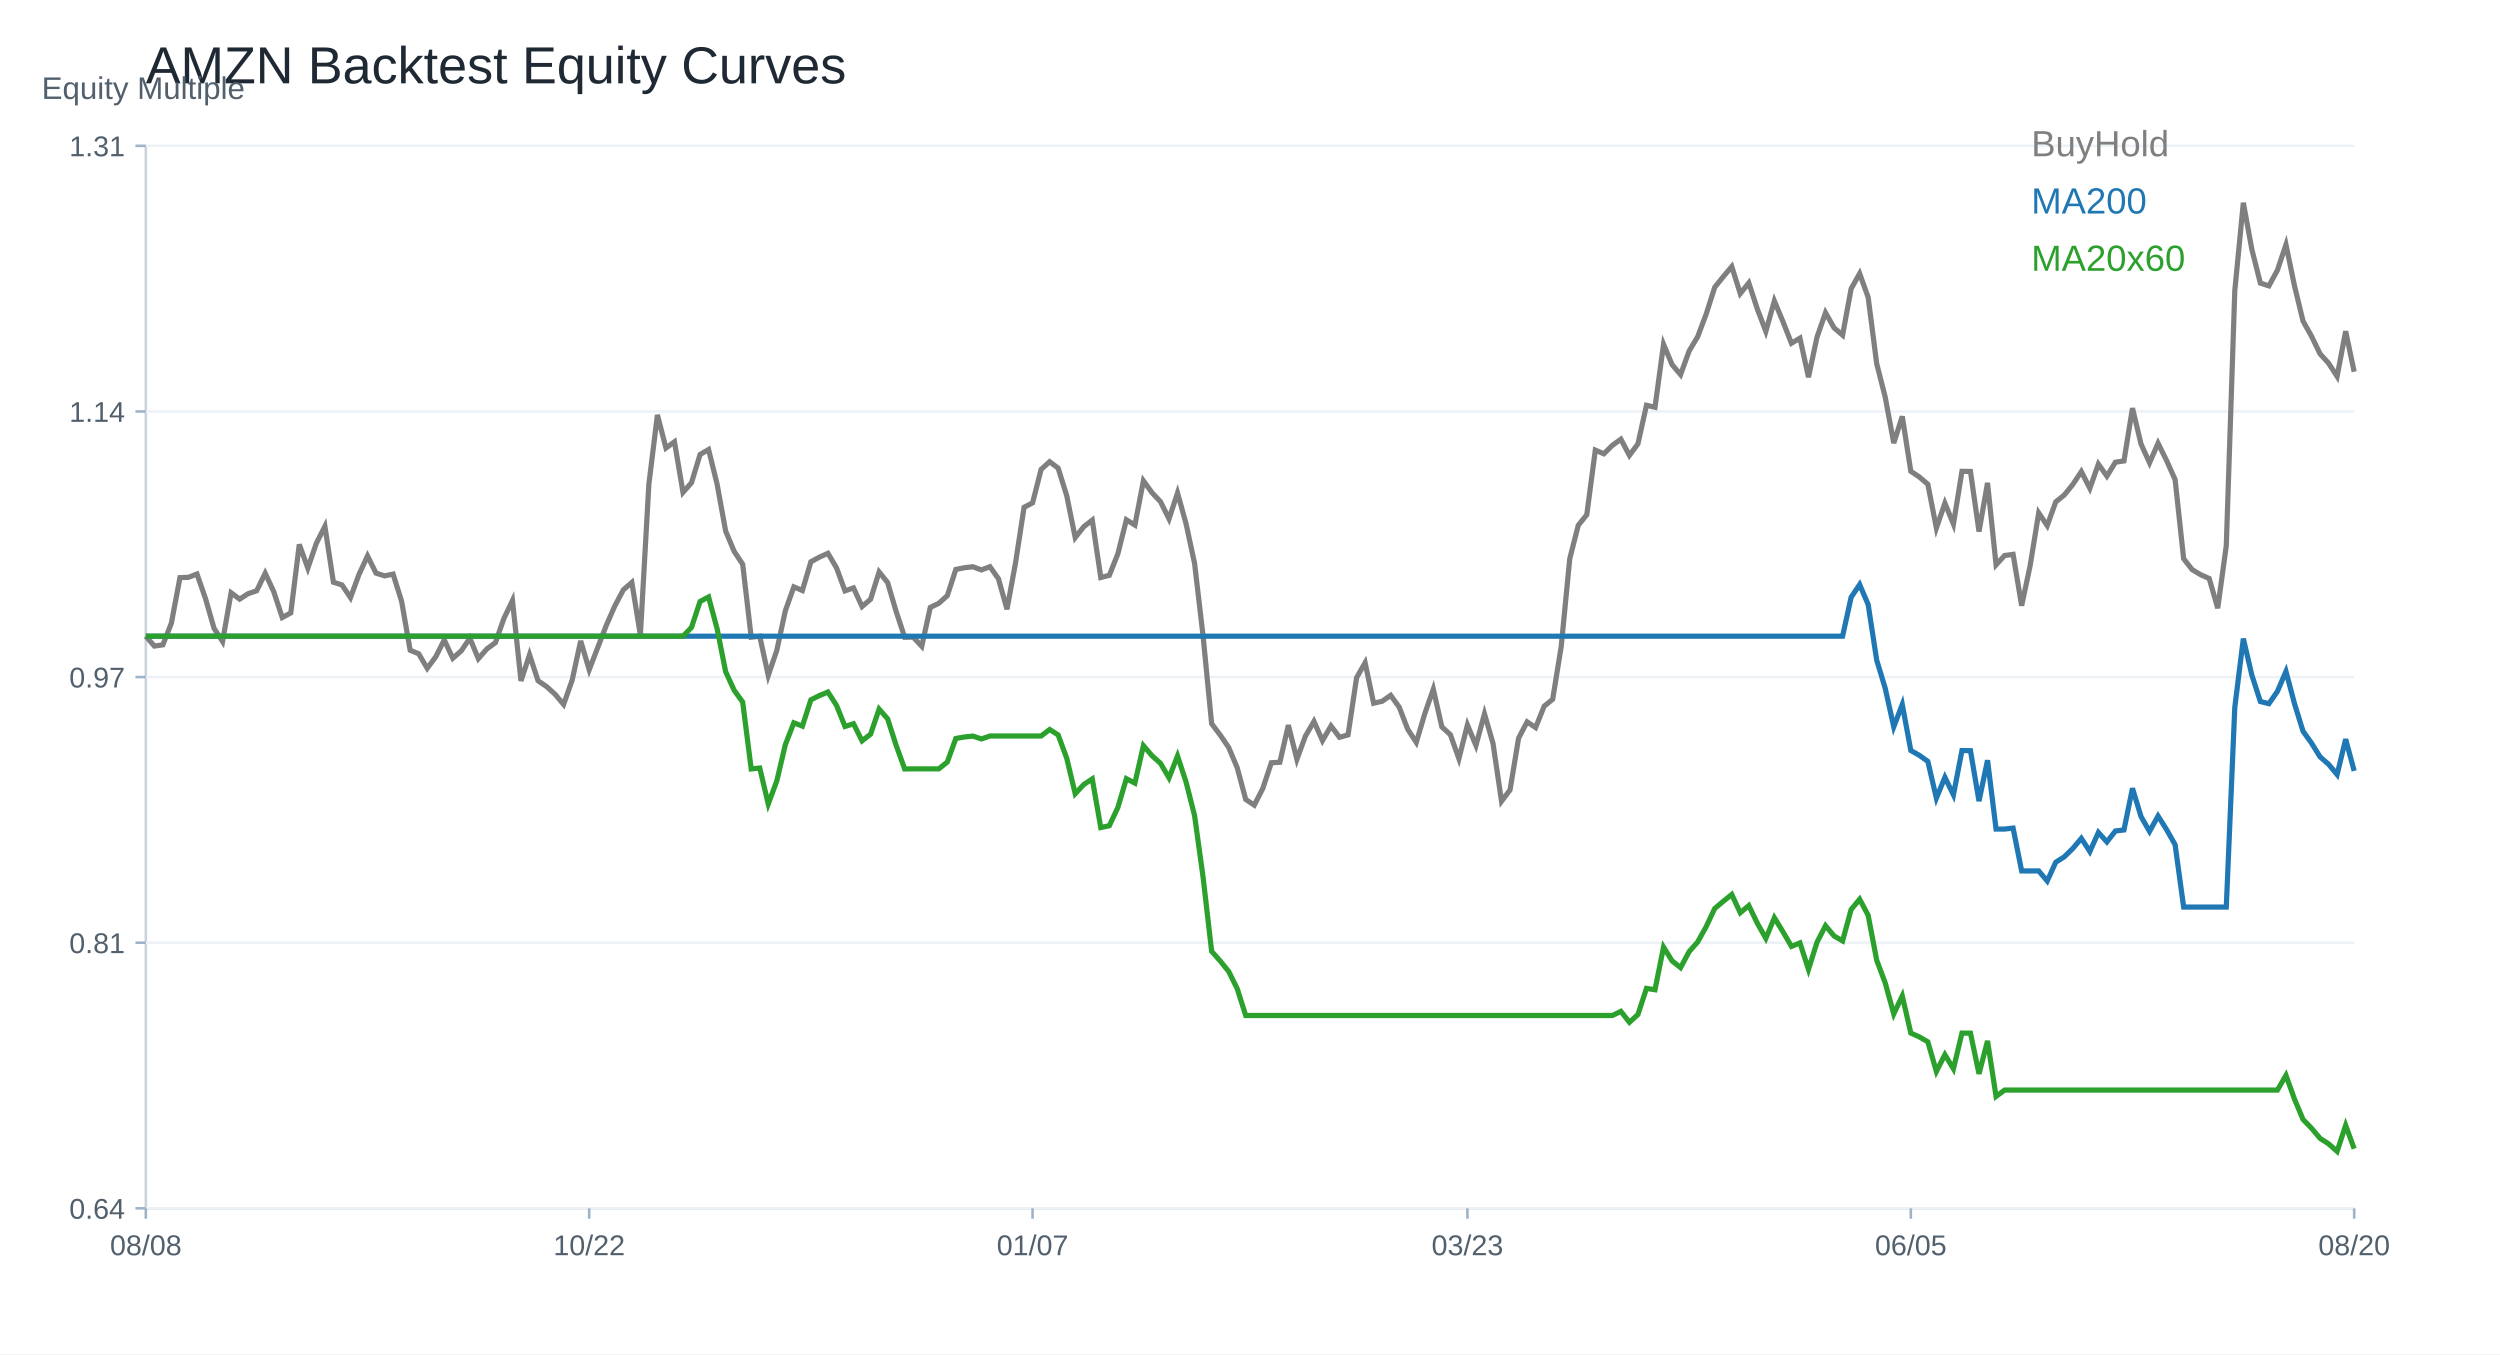
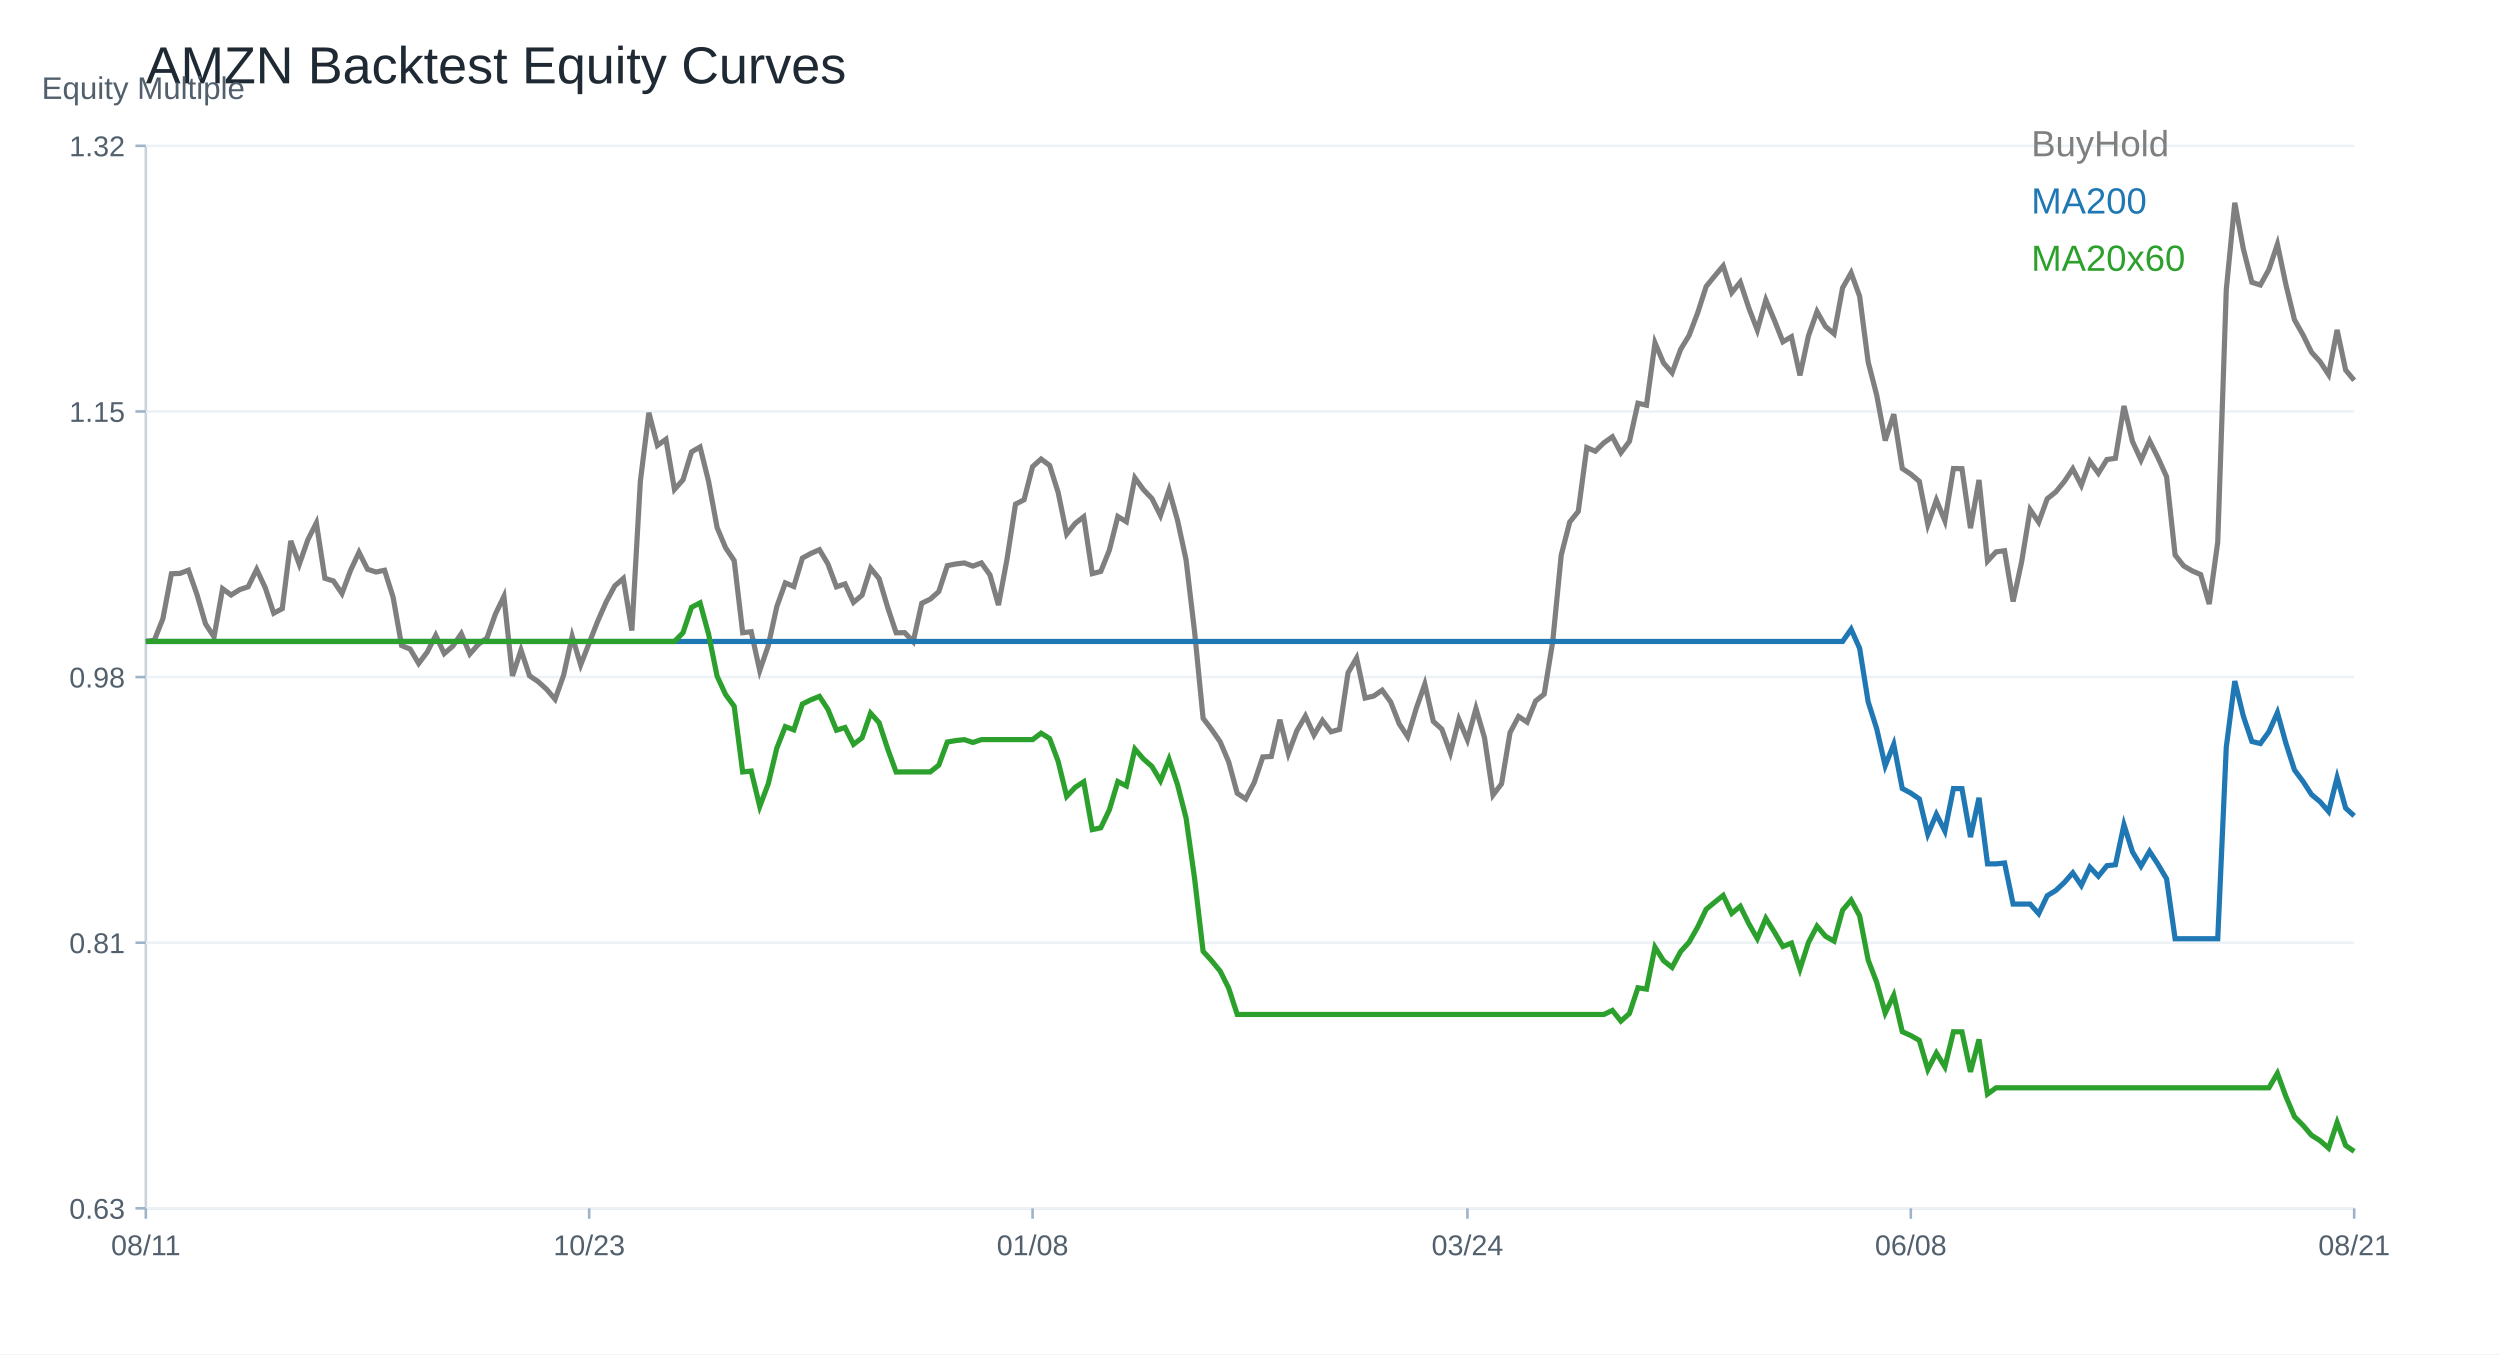
<svg xmlns="http://www.w3.org/2000/svg" width="960" height="520" viewBox="0 0 960 520">
  <rect width="100%" height="100%" fill="white" />
  <text x="56.00" y="32.00" font-size="20" font-family="Arial" fill="#1f2933" text-anchor="start">AMZN Backtest Equity Curves</text>
  <line x1="56" y1="464" x2="904" y2="464" stroke="#cbd2d9" />
  <line x1="56" y1="56" x2="56" y2="464" stroke="#cbd2d9" />
  <text x="16.00" y="38.00" font-size="12" font-family="Arial" fill="#52606d" text-anchor="start">Equity Multiple</text>
  <line x1="56" y1="464.00" x2="904" y2="464.00" stroke="#edf2f7" />
  <line x1="52" y1="464.00" x2="56" y2="464.00" stroke="#9fb3c8" />
-   <text x="48.00" y="468.00" font-size="11" font-family="Arial" fill="#52606d" text-anchor="end">0.64</text>
+   <text x="48.00" y="468.00" font-size="11" font-family="Arial" fill="#52606d" text-anchor="end">0.63</text>
  <line x1="56" y1="362.00" x2="904" y2="362.00" stroke="#edf2f7" />
  <line x1="52" y1="362.00" x2="56" y2="362.00" stroke="#9fb3c8" />
  <text x="48.00" y="366.00" font-size="11" font-family="Arial" fill="#52606d" text-anchor="end">0.81</text>
  <line x1="56" y1="260.00" x2="904" y2="260.00" stroke="#edf2f7" />
  <line x1="52" y1="260.00" x2="56" y2="260.00" stroke="#9fb3c8" />
-   <text x="48.00" y="264.00" font-size="11" font-family="Arial" fill="#52606d" text-anchor="end">0.97</text>
+   <text x="48.00" y="264.00" font-size="11" font-family="Arial" fill="#52606d" text-anchor="end">0.98</text>
  <line x1="56" y1="158.00" x2="904" y2="158.00" stroke="#edf2f7" />
  <line x1="52" y1="158.00" x2="56" y2="158.00" stroke="#9fb3c8" />
-   <text x="48.00" y="162.00" font-size="11" font-family="Arial" fill="#52606d" text-anchor="end">1.14</text>
+   <text x="48.00" y="162.00" font-size="11" font-family="Arial" fill="#52606d" text-anchor="end">1.15</text>
  <line x1="56" y1="56.00" x2="904" y2="56.00" stroke="#edf2f7" />
  <line x1="52" y1="56.00" x2="56" y2="56.00" stroke="#9fb3c8" />
-   <text x="48.00" y="60.00" font-size="11" font-family="Arial" fill="#52606d" text-anchor="end">1.31</text>
+   <text x="48.00" y="60.00" font-size="11" font-family="Arial" fill="#52606d" text-anchor="end">1.32</text>
  <line x1="56.00" y1="464" x2="56.00" y2="468" stroke="#9fb3c8" />
-   <text x="56.00" y="482.00" font-size="11" font-family="Arial" fill="#52606d" text-anchor="middle">08/08</text>
+   <text x="56.00" y="482.00" font-size="11" font-family="Arial" fill="#52606d" text-anchor="middle">08/11</text>
  <line x1="226.25" y1="464" x2="226.25" y2="468" stroke="#9fb3c8" />
-   <text x="226.25" y="482.00" font-size="11" font-family="Arial" fill="#52606d" text-anchor="middle">10/22</text>
+   <text x="226.25" y="482.00" font-size="11" font-family="Arial" fill="#52606d" text-anchor="middle">10/23</text>
  <line x1="396.51" y1="464" x2="396.51" y2="468" stroke="#9fb3c8" />
-   <text x="396.51" y="482.00" font-size="11" font-family="Arial" fill="#52606d" text-anchor="middle">01/07</text>
+   <text x="396.51" y="482.00" font-size="11" font-family="Arial" fill="#52606d" text-anchor="middle">01/08</text>
  <line x1="563.49" y1="464" x2="563.49" y2="468" stroke="#9fb3c8" />
-   <text x="563.49" y="482.00" font-size="11" font-family="Arial" fill="#52606d" text-anchor="middle">03/23</text>
+   <text x="563.49" y="482.00" font-size="11" font-family="Arial" fill="#52606d" text-anchor="middle">03/24</text>
  <line x1="733.75" y1="464" x2="733.75" y2="468" stroke="#9fb3c8" />
-   <text x="733.75" y="482.00" font-size="11" font-family="Arial" fill="#52606d" text-anchor="middle">06/05</text>
+   <text x="733.75" y="482.00" font-size="11" font-family="Arial" fill="#52606d" text-anchor="middle">06/08</text>
  <line x1="904.00" y1="464" x2="904.00" y2="468" stroke="#9fb3c8" />
-   <text x="904.00" y="482.00" font-size="11" font-family="Arial" fill="#52606d" text-anchor="middle">08/20</text>
-   <polyline fill="none" stroke="#7f7f7f" stroke-width="2" points="56.00,244.31 59.27,248.09 62.55,247.62 65.82,239.24 69.10,221.81 72.37,221.68 75.64,220.43 78.92,229.87 82.19,241.27 85.47,246.32 88.74,227.62 92.02,230.06 95.29,227.97 98.56,226.86 101.84,220.13 105.11,227.19 108.39,237.12 111.66,235.36 114.93,209.06 118.21,218.15 121.48,208.62 124.76,202.11 128.03,223.58 131.31,224.61 134.58,229.49 137.85,220.59 141.13,213.48 144.40,220.08 147.68,221.13 150.95,220.46 154.22,230.91 157.50,249.69 160.77,251.04 164.05,256.63 167.32,252.21 170.59,245.72 173.87,252.78 177.14,249.90 180.42,245.07 183.69,252.94 186.97,249.17 190.24,246.78 193.51,237.45 196.79,230.61 200.06,261.47 203.34,251.42 206.61,261.41 209.88,263.64 213.16,266.62 216.43,270.50 219.71,261.17 222.98,246.10 226.25,257.18 229.53,248.66 232.80,240.19 236.08,232.70 239.35,226.51 242.63,223.66 245.90,243.85 249.17,185.88 252.45,159.33 255.72,172.04 259.00,169.65 262.27,189.08 265.54,185.36 268.82,174.53 272.09,172.63 275.37,185.93 278.64,203.90 281.92,211.74 285.19,216.68 288.46,244.69 291.74,244.31 295.01,259.38 298.29,249.74 301.56,234.57 304.83,225.37 308.11,226.75 311.38,215.73 314.66,213.94 317.93,212.48 321.20,218.01 324.48,226.89 327.75,225.75 331.03,232.91 334.30,230.12 337.58,219.64 340.85,223.71 344.12,234.81 347.40,244.72 350.67,244.67 353.95,248.17 357.22,233.27 360.49,231.67 363.77,228.73 367.04,218.66 370.32,218.01 373.59,217.63 376.86,218.85 380.14,217.61 383.41,222.25 386.69,233.97 389.96,216.17 393.24,194.81 396.51,193.10 399.78,180.26 403.06,177.30 406.33,179.77 409.61,190.28 412.88,206.42 416.15,202.27 419.43,199.72 422.70,221.76 425.98,220.92 429.25,212.69 432.53,199.61 435.80,201.62 439.07,184.63 442.35,189.16 445.62,192.64 448.90,199.23 452.17,189.30 455.44,201.08 458.72,216.36 461.99,244.31 465.27,277.89 468.54,282.23 471.81,287.01 475.09,294.82 478.36,306.98 481.64,309.18 484.91,302.77 488.19,292.90 491.46,292.71 494.73,278.46 498.01,291.59 501.28,282.66 504.56,277.02 507.83,284.40 511.10,278.75 514.38,283.12 517.65,282.20 520.93,260.24 524.20,254.49 527.47,270.04 530.75,269.28 534.02,267.00 537.30,271.56 540.57,280.03 543.85,285.08 547.12,274.03 550.39,264.64 553.67,279.11 556.94,282.12 560.22,291.32 563.49,278.37 566.76,286.25 570.04,274.11 573.31,285.43 576.59,307.69 579.86,303.32 583.14,283.45 586.41,277.21 589.68,279.38 592.96,271.18 596.23,268.52 599.51,248.22 602.78,214.57 606.05,201.73 609.33,197.63 612.60,172.85 615.88,174.26 619.15,171.00 622.42,168.67 625.70,174.86 628.97,170.43 632.25,155.64 635.52,156.40 638.80,132.22 642.07,140.01 645.34,143.86 648.62,134.80 651.89,129.32 655.17,120.63 658.44,110.34 661.71,106.27 664.99,102.37 668.26,112.73 671.54,108.64 674.81,118.65 678.08,127.25 681.36,115.56 684.63,123.45 687.91,131.81 691.18,129.86 694.46,144.84 697.73,129.45 701.00,120.09 704.28,125.90 707.55,128.69 710.83,110.89 714.10,105.05 717.37,114.17 720.65,139.63 723.92,152.49 727.20,170.14 730.47,159.90 733.75,180.97 737.02,183.16 740.29,185.96 743.57,202.76 746.84,193.23 750.12,201.27 753.39,180.99 756.66,181.05 759.94,204.12 763.21,185.42 766.49,216.90 769.76,213.32 773.03,212.88 776.31,232.59 779.58,217.17 782.86,196.95 786.13,201.84 789.41,192.72 792.68,190.09 795.95,186.04 799.23,181.10 802.50,187.51 805.78,178.22 809.05,182.84 812.32,177.49 815.60,177.00 818.87,156.73 822.15,170.49 825.42,177.71 828.69,170.22 831.97,176.84 835.24,184.17 838.52,214.54 841.79,218.75 845.07,220.70 848.34,222.14 851.61,233.56 854.89,209.55 858.16,111.62 861.44,77.86 864.71,95.77 867.98,108.72 871.26,109.77 874.53,103.75 877.81,93.95 881.08,109.75 884.36,123.29 887.63,129.13 890.90,135.86 894.18,139.49 897.45,144.54 900.73,127.20 904.00,142.75" />
+   <text x="904.00" y="482.00" font-size="11" font-family="Arial" fill="#52606d" text-anchor="middle">08/21</text>
+   <polyline fill="none" stroke="#7f7f7f" stroke-width="2" points="56.00,246.32 59.27,245.86 62.55,237.56 65.82,220.32 69.10,220.19 72.37,218.95 75.64,228.30 78.92,239.58 82.19,244.58 85.47,226.07 88.74,228.49 92.02,226.42 95.29,225.32 98.56,218.66 101.84,225.64 105.11,235.47 108.39,233.72 111.66,207.70 114.93,216.69 118.21,207.27 121.48,200.82 124.76,222.07 128.03,223.09 131.31,227.92 134.58,219.11 137.85,212.08 141.13,218.60 144.40,219.65 147.68,218.98 150.95,229.32 154.22,247.91 157.50,249.25 160.77,254.78 164.05,250.40 167.32,243.98 170.59,250.97 173.87,248.12 177.14,243.34 180.42,251.13 183.69,247.40 186.97,245.03 190.24,235.79 193.51,229.02 196.79,259.56 200.06,249.62 203.34,259.51 206.61,261.71 209.88,264.67 213.16,268.51 216.43,259.27 219.71,244.36 222.98,255.32 226.25,246.89 229.53,238.50 232.80,231.09 236.08,224.97 239.35,222.15 242.63,242.13 245.90,184.76 249.17,158.49 252.45,171.06 255.72,168.70 259.00,187.93 262.27,184.25 265.54,173.53 268.82,171.65 272.09,184.81 275.37,202.59 278.64,210.36 281.92,215.24 285.19,242.96 288.46,242.59 291.74,257.49 295.01,247.96 298.29,232.95 301.56,223.84 304.83,225.21 308.11,214.30 311.38,212.53 314.66,211.08 317.93,216.56 321.20,225.34 324.48,224.22 327.75,231.31 331.03,228.54 334.30,218.17 337.58,222.20 340.85,233.19 344.12,242.99 347.40,242.94 350.67,246.40 353.95,231.66 357.22,230.07 360.49,227.17 363.77,217.21 367.04,216.56 370.32,216.18 373.59,217.39 376.86,216.16 380.14,220.75 383.41,232.35 386.69,214.73 389.96,193.60 393.24,191.90 396.51,179.20 399.78,176.27 403.06,178.72 406.33,189.11 409.61,205.09 412.88,200.98 416.15,198.46 419.43,220.27 422.70,219.43 425.98,211.30 429.25,198.35 432.53,200.34 435.80,183.52 439.07,188.01 442.35,191.45 445.62,197.97 448.90,188.14 452.17,199.80 455.44,214.92 458.72,242.59 461.99,275.81 465.27,280.11 468.54,284.84 471.81,292.57 475.09,304.61 478.36,306.78 481.64,300.44 484.91,290.67 488.19,290.48 491.46,276.38 494.73,289.38 498.01,280.54 501.28,274.95 504.56,282.26 507.83,276.67 511.10,281.00 514.38,280.08 517.65,258.35 520.93,252.66 524.20,268.05 527.47,267.30 530.75,265.04 534.02,269.55 537.30,277.94 540.57,282.93 543.85,272.00 547.12,262.71 550.39,277.02 553.67,280.00 556.94,289.11 560.22,276.30 563.49,284.09 566.76,272.08 570.04,283.28 573.31,305.31 576.59,300.98 579.86,281.32 583.14,275.14 586.41,277.29 589.68,269.18 592.96,266.55 596.23,246.46 599.51,213.15 602.78,200.44 606.05,196.39 609.33,171.87 612.60,173.26 615.88,170.04 619.15,167.73 622.42,173.85 625.70,169.48 628.97,154.84 632.25,155.59 635.52,131.66 638.80,139.37 642.07,143.18 645.34,134.21 648.62,128.78 651.89,120.19 655.17,110.01 658.44,105.98 661.71,102.11 664.99,112.37 668.26,108.32 671.54,118.23 674.81,126.74 678.08,115.17 681.36,122.98 684.63,131.25 687.91,129.32 691.18,144.15 694.46,128.92 697.73,119.65 701.00,125.40 704.28,128.17 707.55,110.55 710.83,104.77 714.10,113.80 717.37,138.99 720.65,151.72 723.92,169.18 727.20,159.05 730.47,179.90 733.75,182.07 737.02,184.84 740.29,201.47 743.57,192.04 746.84,199.99 750.12,179.92 753.39,179.98 756.66,202.81 759.94,184.30 763.21,215.46 766.49,211.91 769.76,211.48 773.03,230.98 776.31,215.73 779.58,195.72 782.86,200.55 786.13,191.53 789.41,188.92 792.68,184.92 795.95,180.03 799.23,186.37 802.50,177.18 805.78,181.75 809.05,176.46 812.32,175.98 815.60,155.91 818.87,169.53 822.15,176.67 825.42,169.26 828.69,175.81 831.97,183.07 835.24,213.12 838.52,217.29 841.79,219.22 845.07,220.64 848.34,231.95 851.61,208.18 854.89,111.27 858.16,77.86 861.44,95.58 864.71,108.40 867.98,109.44 871.26,103.48 874.53,93.78 877.81,109.42 881.08,122.82 884.36,128.60 887.63,135.26 890.90,138.86 894.18,143.85 897.45,126.69 900.73,142.08 904.00,146.05" />
  <text x="780.00" y="60.00" font-size="14" font-family="Arial" fill="#7f7f7f" text-anchor="start">BuyHold</text>
-   <polyline fill="none" stroke="#1f77b4" stroke-width="2" points="56.00,244.31 59.27,244.31 62.55,244.31 65.82,244.31 69.10,244.31 72.37,244.31 75.64,244.31 78.92,244.31 82.19,244.31 85.47,244.31 88.74,244.31 92.02,244.31 95.29,244.31 98.56,244.31 101.84,244.31 105.11,244.31 108.39,244.31 111.66,244.31 114.93,244.31 118.21,244.31 121.48,244.31 124.76,244.31 128.03,244.31 131.31,244.31 134.58,244.31 137.85,244.31 141.13,244.31 144.40,244.31 147.68,244.31 150.95,244.31 154.22,244.31 157.50,244.31 160.77,244.31 164.05,244.31 167.32,244.31 170.59,244.31 173.87,244.31 177.14,244.31 180.42,244.31 183.69,244.31 186.97,244.31 190.24,244.31 193.51,244.31 196.79,244.31 200.06,244.31 203.34,244.31 206.61,244.31 209.88,244.31 213.16,244.31 216.43,244.31 219.71,244.31 222.98,244.31 226.25,244.31 229.53,244.31 232.80,244.31 236.08,244.31 239.35,244.31 242.63,244.31 245.90,244.31 249.17,244.31 252.45,244.31 255.72,244.31 259.00,244.31 262.27,244.31 265.54,244.31 268.82,244.31 272.09,244.31 275.37,244.31 278.64,244.31 281.92,244.31 285.19,244.31 288.46,244.31 291.74,244.31 295.01,244.31 298.29,244.31 301.56,244.31 304.83,244.31 308.11,244.31 311.38,244.31 314.66,244.31 317.93,244.31 321.20,244.31 324.48,244.31 327.75,244.31 331.03,244.31 334.30,244.31 337.58,244.31 340.85,244.31 344.12,244.31 347.40,244.31 350.67,244.31 353.95,244.31 357.22,244.31 360.49,244.31 363.77,244.31 367.04,244.31 370.32,244.31 373.59,244.31 376.86,244.31 380.14,244.31 383.41,244.31 386.69,244.31 389.96,244.31 393.24,244.31 396.51,244.31 399.78,244.31 403.06,244.31 406.33,244.31 409.61,244.31 412.88,244.31 416.15,244.31 419.43,244.31 422.70,244.31 425.98,244.31 429.25,244.31 432.53,244.31 435.80,244.31 439.07,244.31 442.35,244.31 445.62,244.31 448.90,244.31 452.17,244.31 455.44,244.31 458.72,244.31 461.99,244.31 465.27,244.31 468.54,244.31 471.81,244.31 475.09,244.31 478.36,244.31 481.64,244.31 484.91,244.31 488.19,244.31 491.46,244.31 494.73,244.31 498.01,244.31 501.28,244.31 504.56,244.31 507.83,244.31 511.10,244.31 514.38,244.31 517.65,244.31 520.93,244.31 524.20,244.31 527.47,244.31 530.75,244.31 534.02,244.31 537.30,244.31 540.57,244.31 543.85,244.31 547.12,244.31 550.39,244.31 553.67,244.31 556.94,244.31 560.22,244.31 563.49,244.31 566.76,244.31 570.04,244.31 573.31,244.31 576.59,244.31 579.86,244.31 583.14,244.31 586.41,244.31 589.68,244.31 592.96,244.31 596.23,244.31 599.51,244.31 602.78,244.31 606.05,244.31 609.33,244.31 612.60,244.31 615.88,244.31 619.15,244.31 622.42,244.31 625.70,244.31 628.97,244.31 632.25,244.31 635.52,244.31 638.80,244.31 642.07,244.31 645.34,244.31 648.62,244.31 651.89,244.31 655.17,244.31 658.44,244.31 661.71,244.31 664.99,244.31 668.26,244.31 671.54,244.31 674.81,244.31 678.08,244.31 681.36,244.31 684.63,244.31 687.91,244.31 691.18,244.31 694.46,244.31 697.73,244.31 701.00,244.31 704.28,244.31 707.55,244.31 710.83,229.37 714.10,224.47 717.37,232.12 720.65,253.49 723.92,264.29 727.20,279.10 730.47,270.51 733.75,288.19 737.02,290.04 740.29,292.38 743.57,306.49 746.84,298.49 750.12,305.23 753.39,288.21 756.66,288.26 759.94,307.63 763.21,291.93 766.49,318.36 769.76,318.36 773.03,317.99 776.31,334.44 779.58,334.44 782.86,334.44 786.13,338.30 789.41,331.10 792.68,329.02 795.95,325.83 799.23,321.93 802.50,326.99 805.78,319.66 809.05,323.30 812.32,319.09 815.60,318.70 818.87,302.70 822.15,313.56 825.42,319.26 828.69,313.35 831.97,318.57 835.24,324.35 838.52,348.32 841.79,348.32 845.07,348.32 848.34,348.32 851.61,348.32 854.89,348.32 858.16,271.65 861.44,245.22 864.71,259.25 867.98,269.38 871.26,270.21 874.53,265.49 877.81,257.82 881.08,270.19 884.36,280.79 887.63,285.36 890.90,290.63 894.18,293.48 897.45,297.43 900.73,283.85 904.00,296.03" />
+   <polyline fill="none" stroke="#1f77b4" stroke-width="2" points="56.00,246.32 59.27,246.32 62.55,246.32 65.82,246.32 69.10,246.32 72.37,246.32 75.64,246.32 78.92,246.32 82.19,246.32 85.47,246.32 88.74,246.32 92.02,246.32 95.29,246.32 98.56,246.32 101.84,246.32 105.11,246.32 108.39,246.32 111.66,246.32 114.93,246.32 118.21,246.32 121.48,246.32 124.76,246.32 128.03,246.32 131.31,246.32 134.58,246.32 137.85,246.32 141.13,246.32 144.40,246.32 147.68,246.32 150.95,246.32 154.22,246.32 157.50,246.32 160.77,246.32 164.05,246.32 167.32,246.32 170.59,246.32 173.87,246.32 177.14,246.32 180.42,246.32 183.69,246.32 186.97,246.32 190.24,246.32 193.51,246.32 196.79,246.32 200.06,246.32 203.34,246.32 206.61,246.32 209.88,246.32 213.16,246.32 216.43,246.32 219.71,246.32 222.98,246.32 226.25,246.32 229.53,246.32 232.80,246.32 236.08,246.32 239.35,246.32 242.63,246.32 245.90,246.32 249.17,246.32 252.45,246.32 255.72,246.32 259.00,246.32 262.27,246.32 265.54,246.32 268.82,246.32 272.09,246.32 275.37,246.32 278.64,246.32 281.92,246.32 285.19,246.32 288.46,246.32 291.74,246.32 295.01,246.32 298.29,246.32 301.56,246.32 304.83,246.32 308.11,246.32 311.38,246.32 314.66,246.32 317.93,246.32 321.20,246.32 324.48,246.32 327.75,246.32 331.03,246.32 334.30,246.32 337.58,246.32 340.85,246.32 344.12,246.32 347.40,246.32 350.67,246.32 353.95,246.32 357.22,246.32 360.49,246.32 363.77,246.32 367.04,246.32 370.32,246.32 373.59,246.32 376.86,246.32 380.14,246.32 383.41,246.32 386.69,246.32 389.96,246.32 393.24,246.32 396.51,246.32 399.78,246.32 403.06,246.32 406.33,246.32 409.61,246.32 412.88,246.32 416.15,246.32 419.43,246.32 422.70,246.32 425.98,246.32 429.25,246.32 432.53,246.32 435.80,246.32 439.07,246.32 442.35,246.32 445.62,246.32 448.90,246.32 452.17,246.32 455.44,246.32 458.72,246.32 461.99,246.32 465.27,246.32 468.54,246.32 471.81,246.32 475.09,246.32 478.36,246.32 481.64,246.32 484.91,246.32 488.19,246.32 491.46,246.32 494.73,246.32 498.01,246.32 501.28,246.32 504.56,246.32 507.83,246.32 511.10,246.32 514.38,246.32 517.65,246.32 520.93,246.32 524.20,246.32 527.47,246.32 530.75,246.32 534.02,246.32 537.30,246.32 540.57,246.32 543.85,246.32 547.12,246.32 550.39,246.32 553.67,246.32 556.94,246.32 560.22,246.32 563.49,246.32 566.76,246.32 570.04,246.32 573.31,246.32 576.59,246.32 579.86,246.32 583.14,246.32 586.41,246.32 589.68,246.32 592.96,246.32 596.23,246.32 599.51,246.32 602.78,246.32 606.05,246.32 609.33,246.32 612.60,246.32 615.88,246.32 619.15,246.32 622.42,246.32 625.70,246.32 628.97,246.32 632.25,246.32 635.52,246.32 638.80,246.32 642.07,246.32 645.34,246.32 648.62,246.32 651.89,246.32 655.17,246.32 658.44,246.32 661.71,246.32 664.99,246.32 668.26,246.32 671.54,246.32 674.81,246.32 678.08,246.32 681.36,246.32 684.63,246.32 687.91,246.32 691.18,246.32 694.46,246.32 697.73,246.32 701.00,246.32 704.28,246.32 707.55,246.32 710.83,241.62 714.10,248.97 717.37,269.48 720.65,279.84 723.92,294.05 727.20,285.81 730.47,302.78 733.75,304.55 737.02,306.80 740.29,320.33 743.57,312.66 746.84,319.13 750.12,302.80 753.39,302.84 756.66,321.43 759.94,306.36 763.21,331.73 766.49,331.73 769.76,331.38 773.03,347.16 776.31,347.16 779.58,347.16 782.86,350.86 786.13,343.96 789.41,341.96 792.68,338.90 795.95,335.16 799.23,340.01 802.50,332.98 805.78,336.48 809.05,332.43 812.32,332.06 815.60,316.70 818.87,327.12 822.15,332.59 825.42,326.92 828.69,331.93 831.97,337.48 835.24,360.48 838.52,360.48 841.79,360.48 845.07,360.48 848.34,360.48 851.61,360.48 854.89,286.91 858.16,261.54 861.44,275.00 864.71,284.72 867.98,285.52 871.26,280.99 874.53,273.63 877.81,285.50 881.08,295.67 884.36,300.06 887.63,305.12 890.90,307.85 894.18,311.64 897.45,298.61 900.73,310.30 904.00,313.31" />
  <text x="780.00" y="82.00" font-size="14" font-family="Arial" fill="#1f77b4" text-anchor="start">MA200</text>
-   <polyline fill="none" stroke="#2ca02c" stroke-width="2" points="56.00,244.31 59.27,244.31 62.55,244.31 65.82,244.31 69.10,244.31 72.37,244.31 75.64,244.31 78.92,244.31 82.19,244.31 85.47,244.31 88.74,244.31 92.02,244.31 95.29,244.31 98.56,244.31 101.84,244.31 105.11,244.31 108.39,244.31 111.66,244.31 114.93,244.31 118.21,244.31 121.48,244.31 124.76,244.31 128.03,244.31 131.31,244.31 134.58,244.31 137.85,244.31 141.13,244.31 144.40,244.31 147.68,244.31 150.95,244.31 154.22,244.31 157.50,244.31 160.77,244.31 164.05,244.31 167.32,244.31 170.59,244.31 173.87,244.31 177.14,244.31 180.42,244.31 183.69,244.31 186.97,244.31 190.24,244.31 193.51,244.31 196.79,244.31 200.06,244.31 203.34,244.31 206.61,244.31 209.88,244.31 213.16,244.31 216.43,244.31 219.71,244.31 222.98,244.31 226.25,244.31 229.53,244.31 232.80,244.31 236.08,244.31 239.35,244.31 242.63,244.31 245.90,244.31 249.17,244.31 252.45,244.31 255.72,244.31 259.00,244.31 262.27,244.31 265.54,240.91 268.82,230.98 272.09,229.24 275.37,241.43 278.64,257.89 281.92,265.08 285.19,269.60 288.46,295.27 291.74,294.92 295.01,308.72 298.29,299.89 301.56,285.99 304.83,277.56 308.11,278.83 311.38,268.73 314.66,267.09 317.93,265.75 321.20,270.82 324.48,278.95 327.75,277.91 331.03,284.48 334.30,281.91 337.58,272.31 340.85,276.04 344.12,286.22 347.40,295.29 350.67,295.24 353.95,295.24 357.22,295.24 360.49,295.24 363.77,292.61 367.04,283.58 370.32,283.00 373.59,282.66 376.86,283.75 380.14,282.63 383.41,282.63 386.69,282.63 389.96,282.63 393.24,282.63 396.51,282.63 399.78,282.63 403.06,280.13 406.33,282.22 409.61,291.11 412.88,304.79 416.15,301.27 419.43,299.11 422.70,317.78 425.98,317.06 429.25,310.10 432.53,299.02 435.80,300.72 439.07,286.33 442.35,290.17 445.62,293.11 448.90,298.70 452.17,290.29 455.44,300.26 458.72,313.20 461.99,336.88 465.27,365.31 468.54,368.99 471.81,373.03 475.09,379.65 478.36,389.95 481.64,389.95 484.91,389.95 488.19,389.95 491.46,389.95 494.73,389.95 498.01,389.95 501.28,389.95 504.56,389.95 507.83,389.95 511.10,389.95 514.38,389.95 517.65,389.95 520.93,389.95 524.20,389.95 527.47,389.95 530.75,389.95 534.02,389.95 537.30,389.95 540.57,389.95 543.85,389.95 547.12,389.95 550.39,389.95 553.67,389.95 556.94,389.95 560.22,389.95 563.49,389.95 566.76,389.95 570.04,389.95 573.31,389.95 576.59,389.95 579.86,389.95 583.14,389.95 586.41,389.95 589.68,389.95 592.96,389.95 596.23,389.95 599.51,389.95 602.78,389.95 606.05,389.95 609.33,389.95 612.60,389.95 615.88,389.95 619.15,389.95 622.42,388.37 625.70,392.56 628.97,389.56 632.25,379.55 635.52,380.06 638.80,363.69 642.07,368.97 645.34,371.57 648.62,365.44 651.89,361.73 655.17,355.85 658.44,348.88 661.71,346.13 664.99,343.48 668.26,350.50 671.54,347.73 674.81,354.51 678.08,360.33 681.36,352.41 684.63,357.76 687.91,363.42 691.18,362.09 694.46,372.24 697.73,361.82 701.00,355.48 704.28,359.41 707.55,361.30 710.83,349.25 714.10,345.30 717.37,351.47 720.65,368.71 723.92,377.42 727.20,389.36 730.47,382.43 733.75,396.69 737.02,398.18 740.29,400.07 743.57,411.44 746.84,404.99 750.12,410.43 753.39,396.71 756.66,396.74 759.94,412.36 763.21,399.70 766.49,421.02 769.76,418.59 773.03,418.59 776.31,418.59 779.58,418.59 782.86,418.59 786.13,418.59 789.41,418.59 792.68,418.59 795.95,418.59 799.23,418.59 802.50,418.59 805.78,418.59 809.05,418.59 812.32,418.59 815.60,418.59 818.87,418.59 822.15,418.59 825.42,418.59 828.69,418.59 831.97,418.59 835.24,418.59 838.52,418.59 841.79,418.59 845.07,418.59 848.34,418.59 851.61,418.59 854.89,418.59 858.16,418.59 861.44,418.59 864.71,418.59 867.98,418.59 871.26,418.59 874.53,418.59 877.81,412.93 881.08,422.05 884.36,429.87 887.63,433.24 890.90,437.13 894.18,439.23 897.45,442.14 900.73,432.13 904.00,441.11" />
+   <polyline fill="none" stroke="#2ca02c" stroke-width="2" points="56.00,246.32 59.27,246.32 62.55,246.32 65.82,246.32 69.10,246.32 72.37,246.32 75.64,246.32 78.92,246.32 82.19,246.32 85.47,246.32 88.74,246.32 92.02,246.32 95.29,246.32 98.56,246.32 101.84,246.32 105.11,246.32 108.39,246.32 111.66,246.32 114.93,246.32 118.21,246.32 121.48,246.32 124.76,246.32 128.03,246.32 131.31,246.32 134.58,246.32 137.85,246.32 141.13,246.32 144.40,246.32 147.68,246.32 150.95,246.32 154.22,246.32 157.50,246.32 160.77,246.32 164.05,246.32 167.32,246.32 170.59,246.32 173.87,246.32 177.14,246.32 180.42,246.32 183.69,246.32 186.97,246.32 190.24,246.32 193.51,246.32 196.79,246.32 200.06,246.32 203.34,246.32 206.61,246.32 209.88,246.32 213.16,246.32 216.43,246.32 219.71,246.32 222.98,246.32 226.25,246.32 229.53,246.32 232.80,246.32 236.08,246.32 239.35,246.32 242.63,246.32 245.90,246.32 249.17,246.32 252.45,246.32 255.72,246.32 259.00,246.32 262.27,242.97 265.54,233.21 268.82,231.50 272.09,243.48 275.37,259.67 278.64,266.74 281.92,271.19 285.19,296.43 288.46,296.09 291.74,309.67 295.01,300.98 298.29,287.31 301.56,279.02 304.83,280.27 308.11,270.34 311.38,268.72 314.66,267.40 317.93,272.39 321.20,280.39 324.48,279.36 327.75,285.82 331.03,283.30 334.30,273.86 337.58,277.53 340.85,287.53 344.12,296.46 347.40,296.41 350.67,296.41 353.95,296.41 357.22,296.41 360.49,293.82 363.77,284.94 367.04,284.37 370.32,284.03 373.59,285.11 376.86,284.01 380.14,284.01 383.41,284.01 386.69,284.01 389.96,284.01 393.24,284.01 396.51,284.01 399.78,281.54 403.06,283.60 406.33,292.35 409.61,305.80 412.88,302.34 416.15,300.21 419.43,318.57 422.70,317.87 425.98,311.02 429.25,300.12 432.53,301.80 435.80,287.65 439.07,291.42 442.35,294.31 445.62,299.81 448.90,291.53 452.17,301.34 455.44,314.07 458.72,337.35 461.99,365.31 465.27,368.93 468.54,372.91 471.81,379.42 475.09,389.55 478.36,389.55 481.64,389.55 484.91,389.55 488.19,389.55 491.46,389.55 494.73,389.55 498.01,389.55 501.28,389.55 504.56,389.55 507.83,389.55 511.10,389.55 514.38,389.55 517.65,389.55 520.93,389.55 524.20,389.55 527.47,389.55 530.75,389.55 534.02,389.55 537.30,389.55 540.57,389.55 543.85,389.55 547.12,389.55 550.39,389.55 553.67,389.55 556.94,389.55 560.22,389.55 563.49,389.55 566.76,389.55 570.04,389.55 573.31,389.55 576.59,389.55 579.86,389.55 583.14,389.55 586.41,389.55 589.68,389.55 592.96,389.55 596.23,389.55 599.51,389.55 602.78,389.55 606.05,389.55 609.33,389.55 612.60,389.55 615.88,389.55 619.15,387.99 622.42,392.11 625.70,389.17 628.97,379.32 632.25,379.83 635.52,363.73 638.80,368.91 642.07,371.48 645.34,365.44 648.62,361.79 651.89,356.01 655.17,349.16 658.44,346.45 661.71,343.85 664.99,350.75 668.26,348.02 671.54,354.69 674.81,360.42 678.08,352.63 681.36,357.89 684.63,363.45 687.91,362.15 691.18,372.13 694.46,361.88 697.73,355.65 701.00,359.52 704.28,361.38 707.55,349.52 710.83,345.64 714.10,351.71 717.37,368.66 720.65,377.22 723.92,388.97 727.20,382.16 730.47,396.18 733.75,397.64 737.02,399.50 740.29,410.69 743.57,404.34 746.84,409.69 750.12,396.20 753.39,396.23 756.66,411.59 759.94,399.14 763.21,420.10 766.49,417.72 769.76,417.72 773.03,417.72 776.31,417.72 779.58,417.72 782.86,417.72 786.13,417.72 789.41,417.72 792.68,417.72 795.95,417.72 799.23,417.72 802.50,417.72 805.78,417.72 809.05,417.72 812.32,417.72 815.60,417.72 818.87,417.72 822.15,417.72 825.42,417.72 828.69,417.72 831.97,417.72 835.24,417.72 838.52,417.72 841.79,417.72 845.07,417.72 848.34,417.72 851.61,417.72 854.89,417.72 858.16,417.72 861.44,417.72 864.71,417.72 867.98,417.72 871.26,417.72 874.53,412.15 877.81,421.12 881.08,428.81 884.36,432.13 887.63,435.95 890.90,438.01 894.18,440.88 897.45,431.03 900.73,439.86 904.00,442.14" />
  <text x="780.00" y="104.00" font-size="14" font-family="Arial" fill="#2ca02c" text-anchor="start">MA20x60</text>
</svg>
